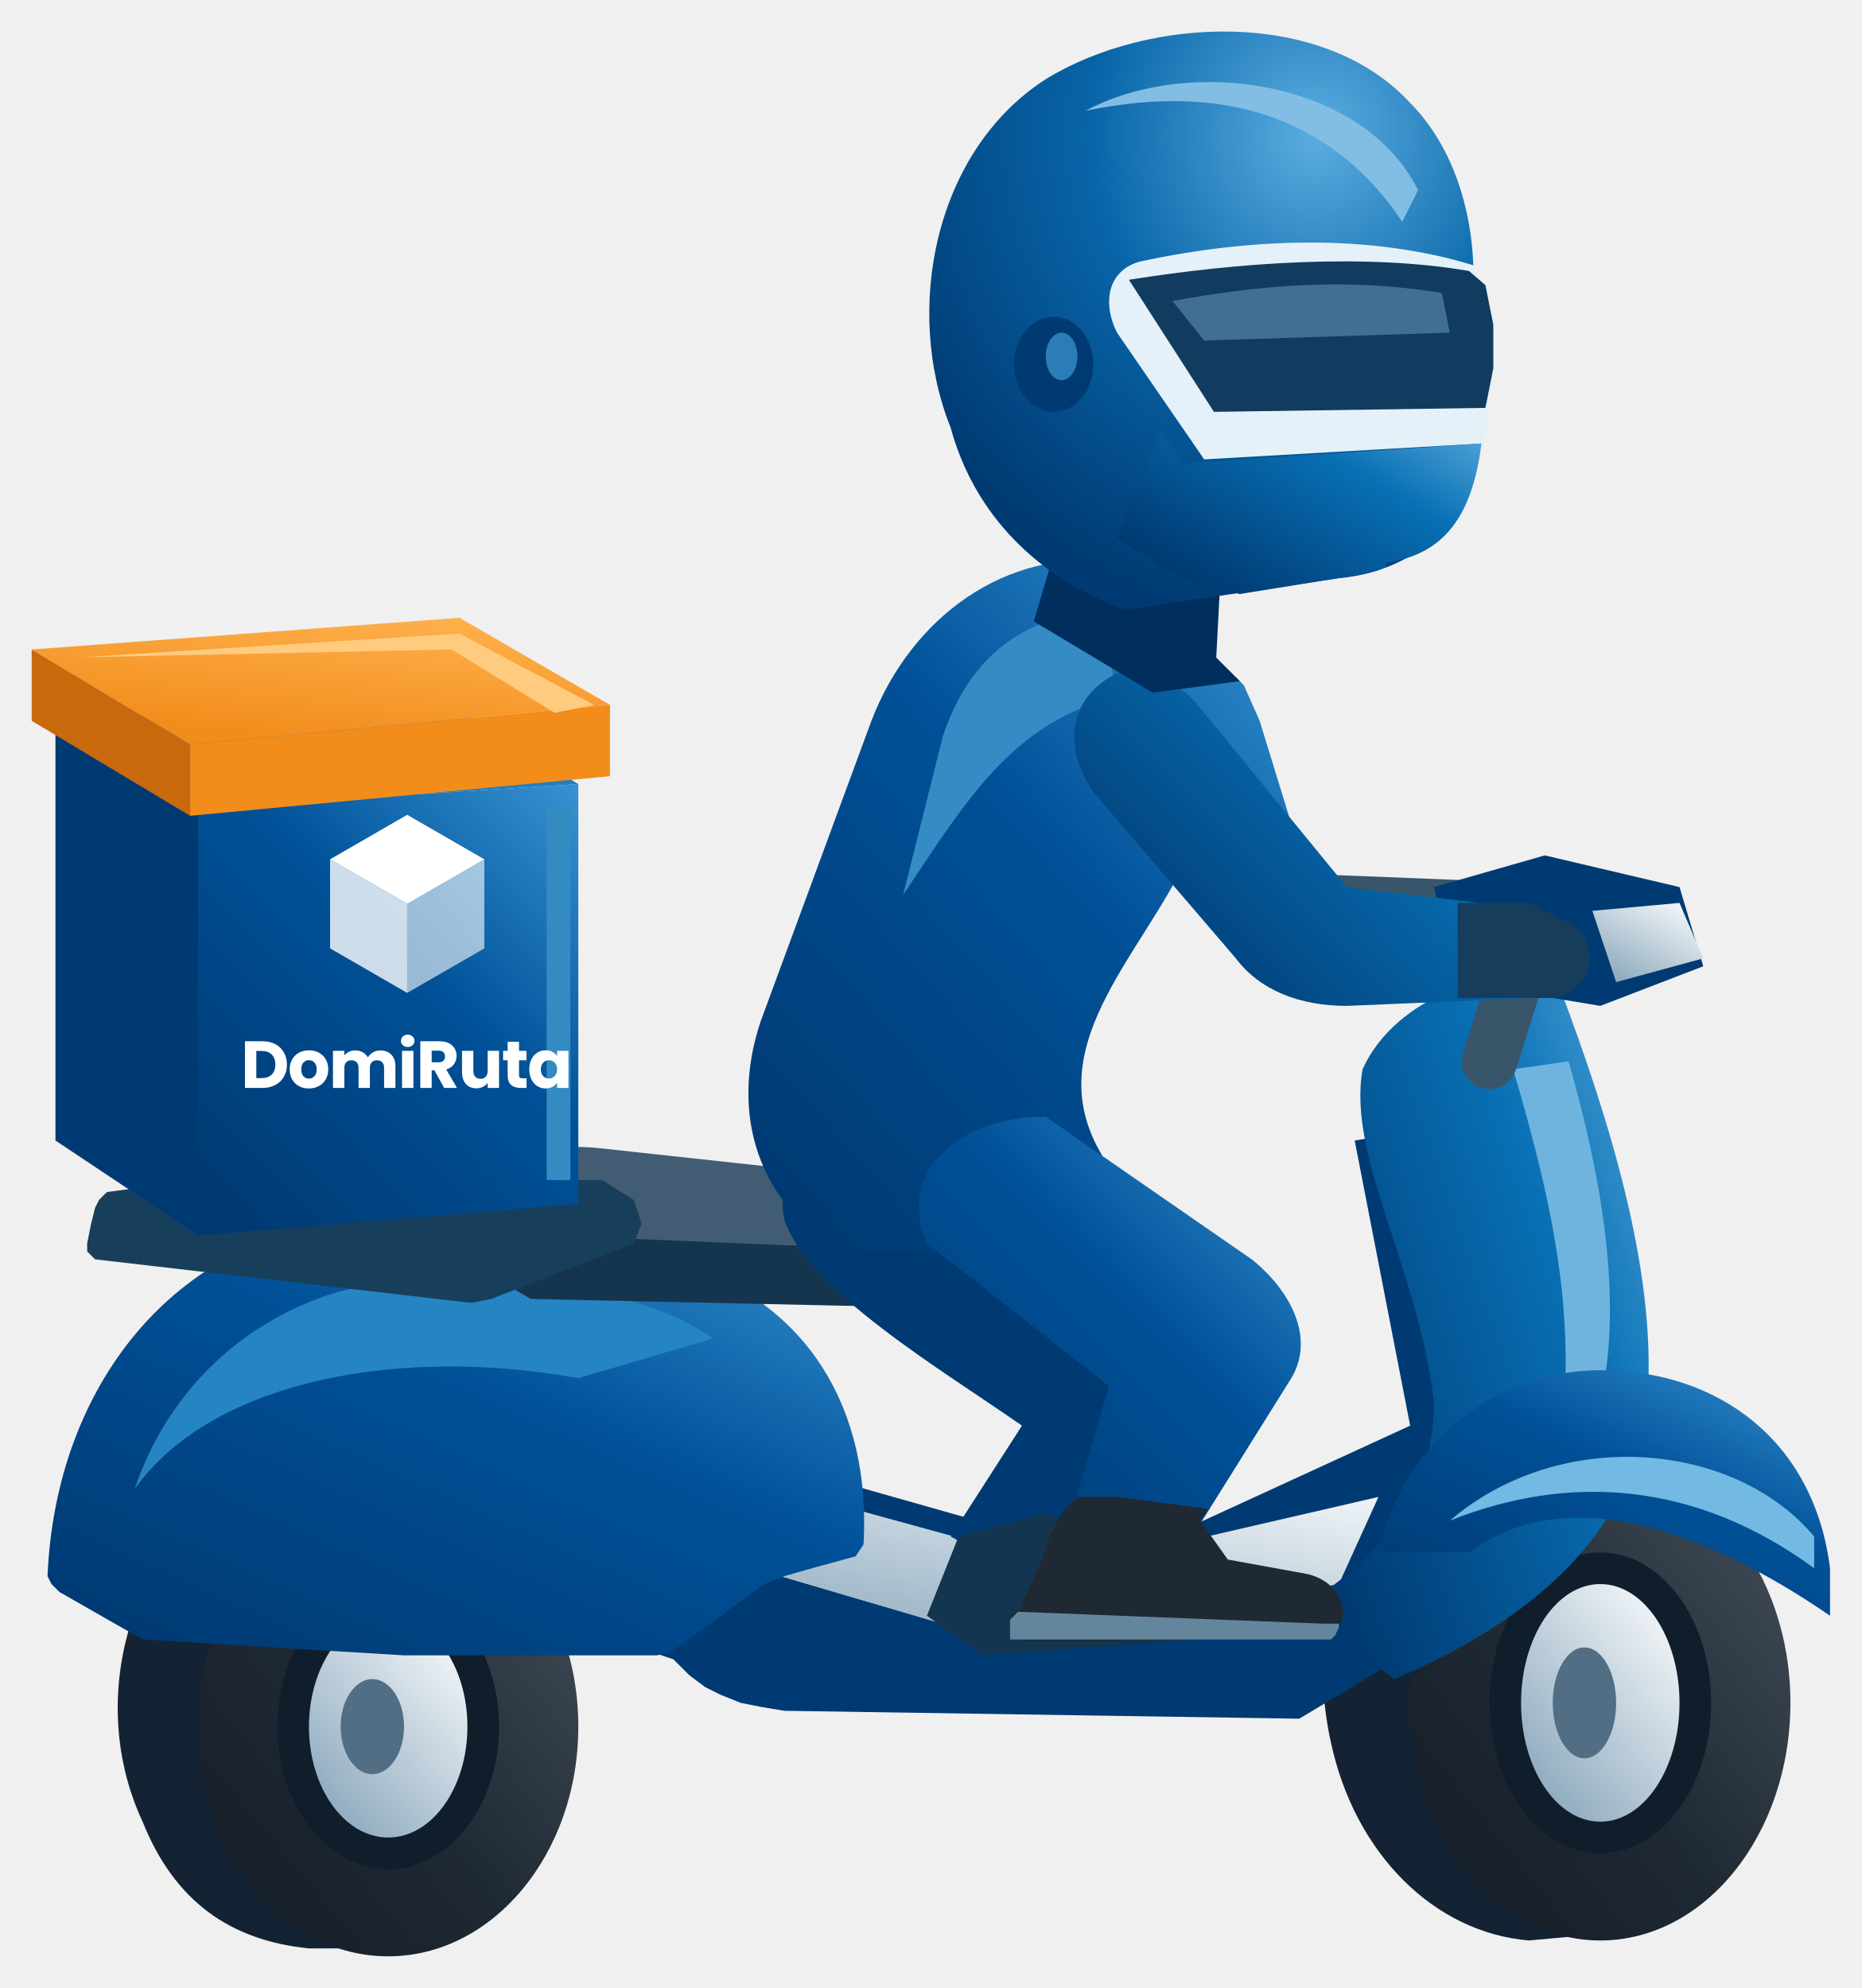
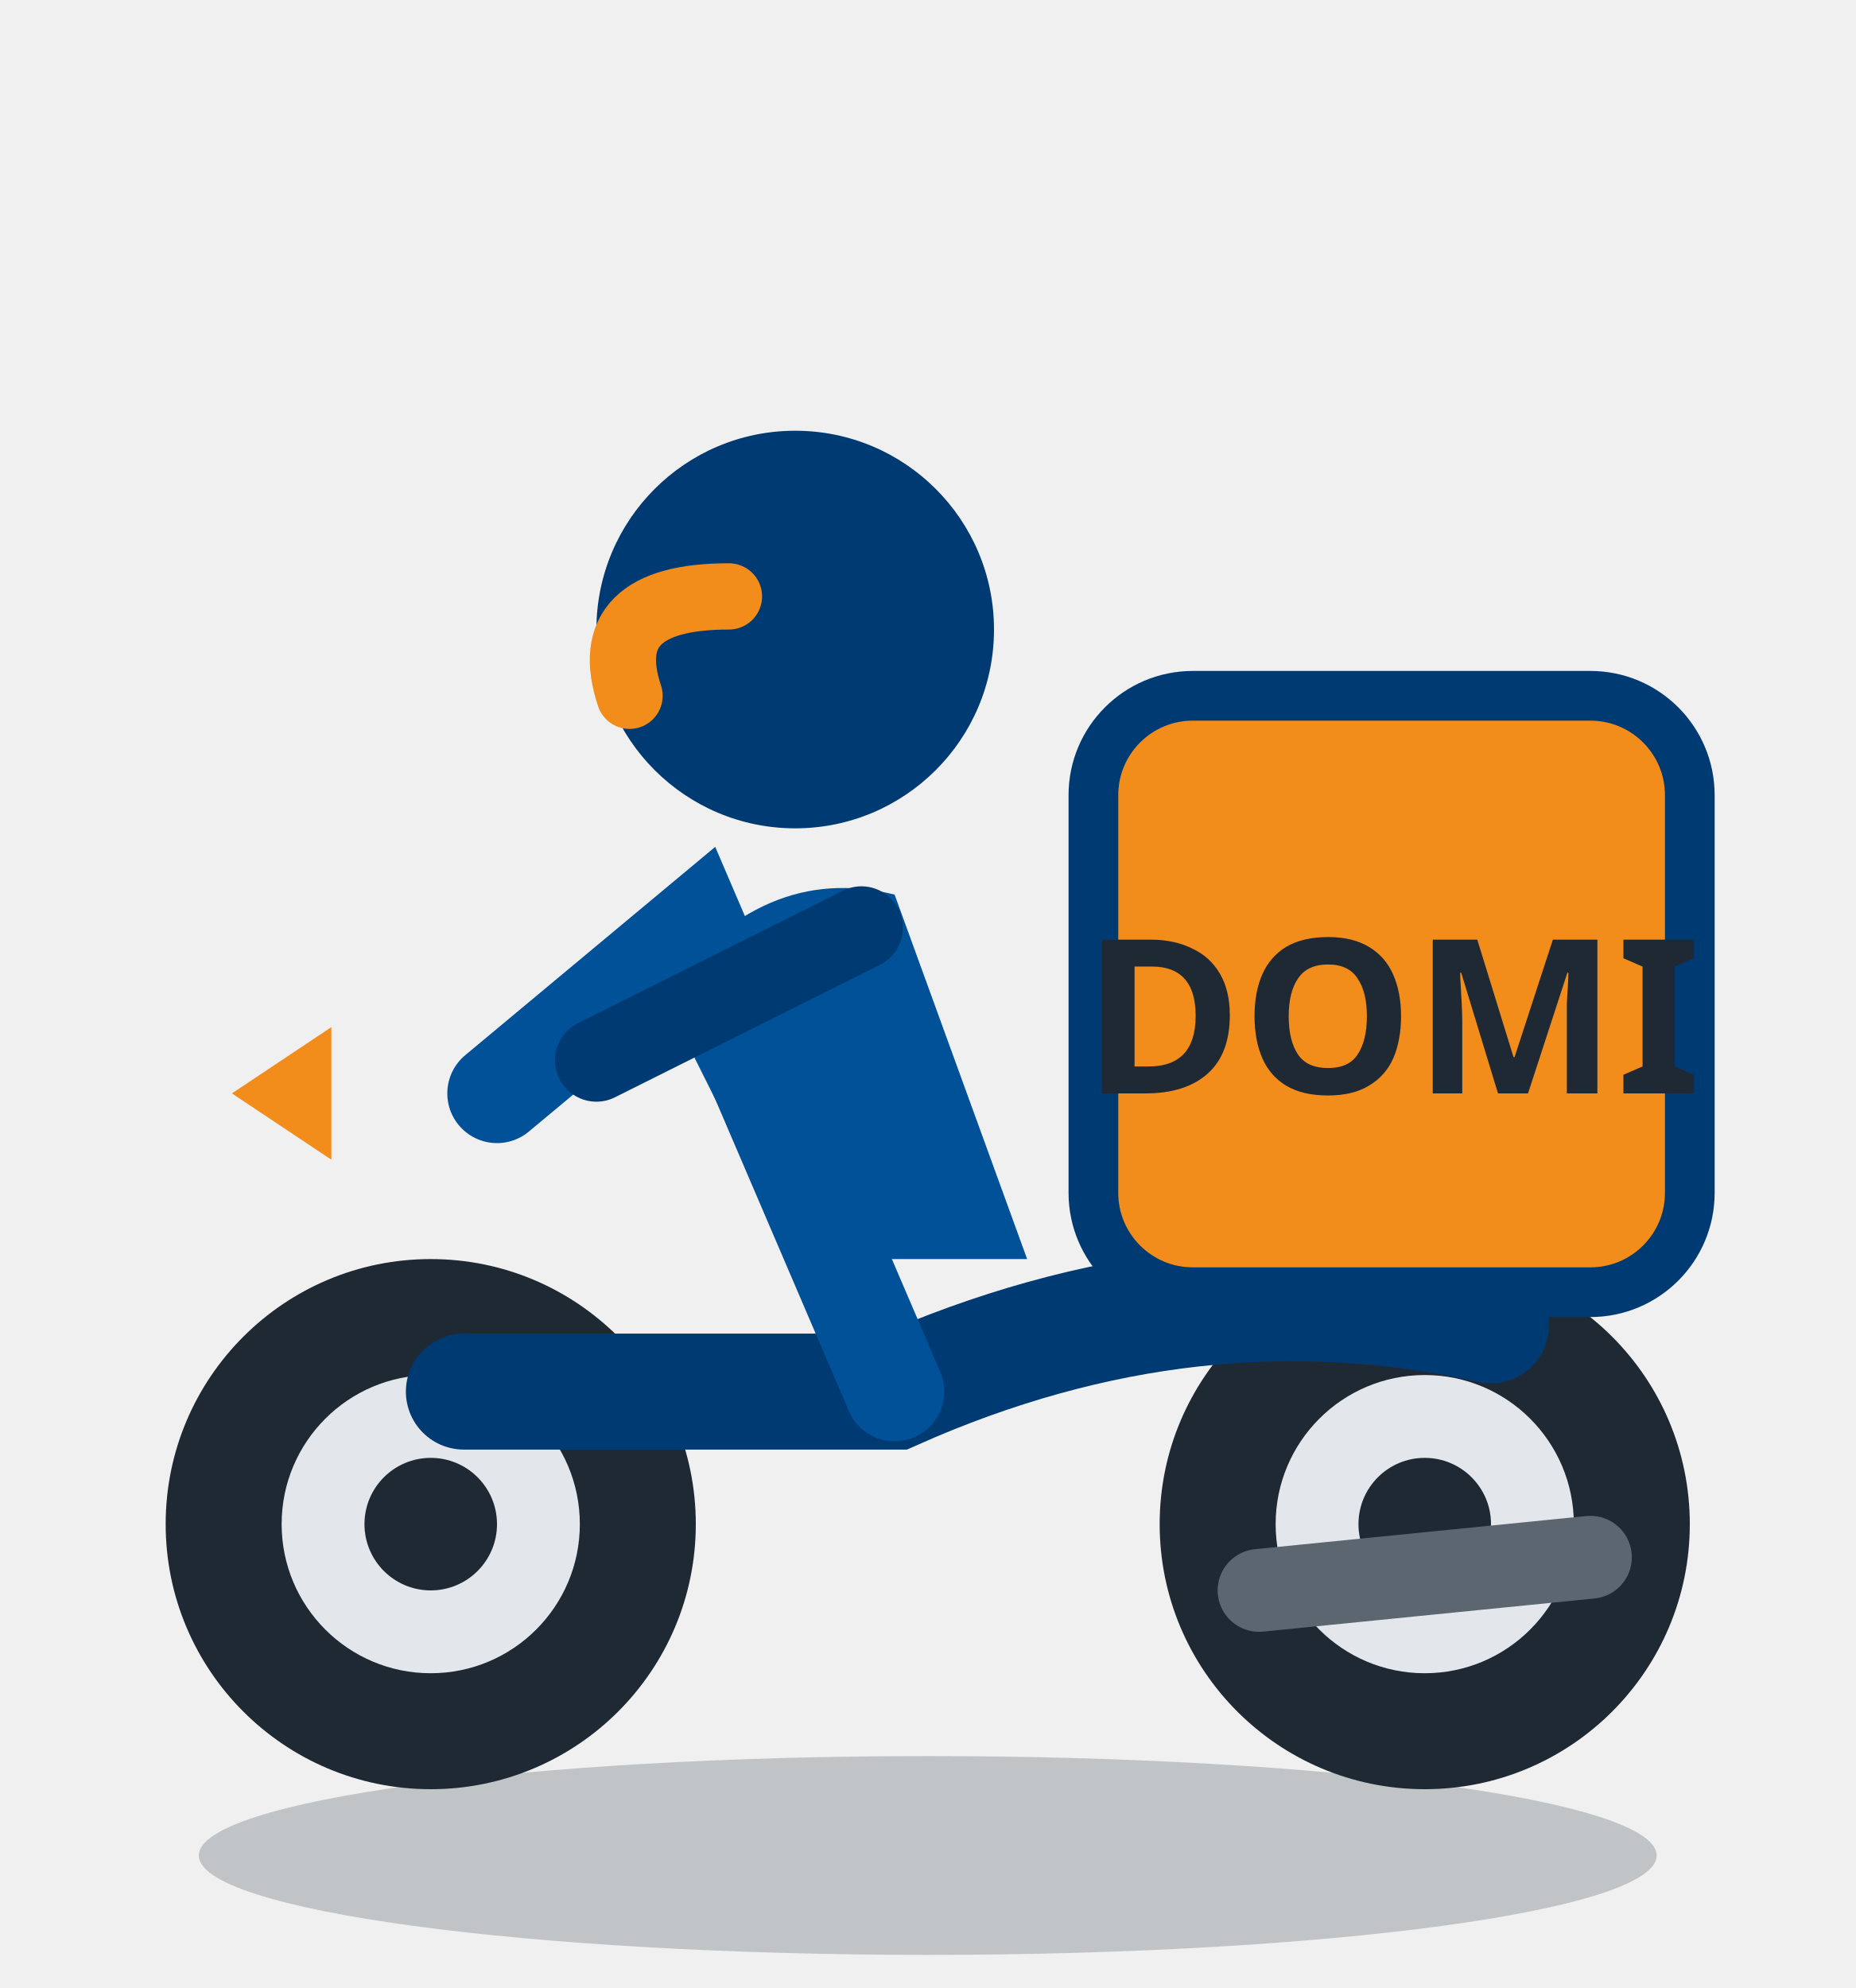
- <svg xmlns="http://www.w3.org/2000/svg" width="235" height="251" viewBox="45 31 235 251" fill="none">
-   <g transform="translate(325 0) scale(-1 1)">
-     <path d="M65 232C66 217 77 207 91 210C108 214 116 233 112 251C109 265 99 275 87 276L76 275L65 232Z" fill="#142333" />
-     <path d="M78 276C91.255 276 102 262.569 102 246C102 229.431 91.255 216 78 216C64.745 216 54 229.431 54 246C54 262.569 64.745 276 78 276Z" fill="url(#paint0_linear_75_39)" />
-     <path d="M78 265C85.732 265 92 256.493 92 246C92 235.507 85.732 227 78 227C70.268 227 64 235.507 64 246C64 256.493 70.268 265 78 265Z" fill="#101E2C" />
-     <path d="M78 261C83.523 261 88 254.284 88 246C88 237.716 83.523 231 78 231C72.477 231 68 237.716 68 246C68 254.284 72.477 261 78 261Z" fill="url(#paint1_linear_75_39)" />
-     <path d="M80 253C82.209 253 84 249.866 84 246C84 242.134 82.209 239 80 239C77.791 239 76 242.134 76 246C76 249.866 77.791 253 80 253Z" fill="#526E84" />
-     <path d="M221 229C226 216 239 211 250 218C264 227 269 246 262 261C258 271 251 276 241 277H230L221 229Z" fill="#142333" />
-     <path d="M231 278C244.255 278 255 265.016 255 249C255 232.984 244.255 220 231 220C217.745 220 207 232.984 207 249C207 265.016 217.745 278 231 278Z" fill="url(#paint2_linear_75_39)" />
-     <path d="M231 267C238.732 267 245 258.941 245 249C245 239.059 238.732 231 231 231C223.268 231 217 239.059 217 249C217 258.941 223.268 267 231 267Z" fill="#101E2C" />
-     <path d="M231 263C236.523 263 241 256.732 241 249C241 241.268 236.523 235 231 235C225.477 235 221 241.268 221 249C221 256.732 225.477 263 231 263Z" fill="url(#paint3_linear_75_39)" />
-     <path d="M233 255C235.209 255 237 252.314 237 249C237 245.686 235.209 243 233 243C230.791 243 229 245.686 229 249C229 252.314 230.791 255 233 255Z" fill="#526E84" />
-     <path d="M91 172L109 175L102 211L139 228L199 211L222 229L198 239.5L195 240.5L193 242.5L191 244L189 245L186.5 246L184 246.5L181 247L116 248L86 230L91 172Z" fill="#003A73" />
-     <path d="M106 220L145 229L196 215L202 224L151 239L111 231L106 220Z" fill="url(#paint4_linear_75_39)" />
-     <path d="M111 231L151 239L202 224L201 232L151 247L111 239V231Z" fill="#003A73" />
-     <path d="M171 226C170 209 178 195.5 194 190.5L212.5 187.5L235 185C258 187 273 206 274 230L273.5 231L273 231.5L272.5 232L262 238L229 240H197L195.5 239.5L194.5 239L183.5 231L181 230L177 228.863L172 227.5L171 226L192 222.5L204 240H197C190 232 180 228 171 226Z" fill="url(#paint5_linear_75_39)" />
-     <path d="M190 200C201 192 227 190 240 195C253 200 260 210 263 219C253 205 229 201 207 205L190 200Z" fill="#2584C2" />
-     <path d="M219 218H249ZM218 225H250Z" fill="#003A73" />
-     <path d="M83 156C91 152 104 157 108 166C110 177 101 191 99 208C99 220 106 228 116 234L104 243C85 235 73 223 72 207C71 191 77 172 83 156Z" fill="url(#paint6_linear_75_39)" />
-     <path d="M82 165C78 179 75 195 78 208C79 212 81 215 84 218C80 200 84 183 89 166L82 165Z" fill="#6FB4DF" />
-     <path d="M49 229C51 213 63 204 78 204C91 204 103 213 106 227H94.5C82.5 218 65 224 49 235V229Z" fill="url(#paint7_linear_75_39)" />
-     <path d="M51 225C61 213 83 211 97 223C82 217 66 218 51 229V225Z" fill="#72B9E3" />
-     <path d="M158 181L210 178C218 178 225 182 225 188L213 195L167 196C158 194 153 187 158 181Z" fill="#15354F" />
-     <path d="M158 181L204 176C213 175 220 178 223 182L210 187L162 189C156 188 153 184 158 181Z" fill="#425D73" />
-     <path d="M92 165L86 146L111 145" stroke-width="7" stroke-linecap="round" stroke="#385569" />
-     <path d="M68 143L85 139L99 143L96 155L78 158L65 153L68 143Z" fill="#003A73" />
-     <path d="M68 145L79 146L76 155L65 152L68 145Z" fill="url(#paint8_linear_75_39)" />
-     <path d="M160 171C172 169 183 174 181 185C178 194 161 204 151 211L160 225L147 232L128 211C124 205 128 199 134 195L152 181L160 171Z" fill="#003A73" />
-     <path d="M159 225L148 222L134 229C128 231 126 235 129 238L156 240L163 235L159 225Z" fill="#13354F" />
-     <path d="M139 102C153 100 165 109 170 122L184 160C188 172 184 183 174 189H145L139 183L140.5 177.5C149.5 163.5 136 152 130 139L117 135L121 122L123 117.5L139 102Z" fill="url(#paint9_linear_75_39)" />
-     <path d="M141 108C152 109 158 115 161 124L166 144C158 132 152 122 139 119L141 108Z" fill="#358BC4" />
-     <path d="M148 172C159 172 167 179 163 188L140 206L145 223L132 229L117 205C114 200 117 194 122 190L148 172Z" fill="url(#paint10_linear_75_39)" />
-     <path d="M145.5 221.5L144 220L139 220L127.5 221.5L128.5 223L125.018 227.902L114.985 229.732C110.969 230.663 108.901 234.629 111.85 237.679L139.846 238.156L150.5 238.156L152.5 237.679L152.5 235L151 234L151 233.5L148.559 228.13L147.5 225L146.5 223L145.5 221.5Z" fill="#1F2933" />
-     <path d="M151.5 234.5L113 236H111V236.5L111.5 237.5L112 238H140H152.5V236V235.5L152 235L151.5 234.5Z" fill="#64869D" />
-     <path d="M139 116C145 119 146 125 142 131L124 152C121 156 116 158 110 158L86 157L85 146L110 143L128 121C131 117 135 115 139 116Z" fill="url(#paint11_linear_75_39)" />
-     <path d="M87 145H96V157H84C79 156 78 151 81 148L87 145Z" fill="#173D5C" />
-     <path d="M125.5 95.454L144.5 92.454L149.5 109.454L134.5 118.454L123.5 117L126.5 114L126.5 114.454L125.5 95.454Z" fill="#002E5D" />
-     <path d="M102 44C113 32 135 33 148 41C162 50 166 70 160 85C157 96 149 104 138 108L111 104C100 103 93 95 93 85L94 66C94 57 97 49 102 44Z" fill="url(#paint12_radial_75_39)" />
-     <path d="M101 55C108 41 130 38 143 45C124 41 111 47 103 59L101 55Z" fill="#82BEE3" />
-     <path d="M94 64.5C107 60.5 122 61 136 64C140 65 141 69 139 73L128 89L93 87C91.5 85.5 92 72.5 94 64.5Z" fill="#E5F1F8" />
-     <path d="M94.573 65.212C107.451 62.989 123.549 64.1 137.5 66.324L126.768 83L92.5 82.5L91.5 77.5V72L92.5 67L94.573 65.212Z" fill="#113C60" />
-     <path d="M98 68C110 66 121 67 132 69L128 74L97 73L98 68Z" fill="#416F91" />
-     <path d="M92.998 87L130.5 89.5L133.5 85.5L138.998 99L130.998 104L123.5 106L107.997 103.5L106 103L105 102.5V102C97 101 93.998 95 92.998 87Z" fill="url(#paint13_linear_75_39)" />
-     <path d="M147 83C149.761 83 152 80.314 152 77C152 73.686 149.761 71 147 71C144.239 71 142 73.686 142 77C142 80.314 144.239 83 147 83Z" fill="#003A73" />
-     <path d="M146 79C147.105 79 148 77.657 148 76C148 74.343 147.105 73 146 73C144.895 73 144 74.343 144 76C144 77.657 144.895 79 146 79Z" fill="#2A7DB7" />
-     <path d="M204 180H255L266.5 181.5L267.5 182.5L268 183.5L268.5 185.5L269 188V189L268 190L220.5 195.5L218 195L200 188L199 185.5L200 182.5L204 180Z" fill="#173F5C" />
-     <path d="M207 130L255 133V187L207 183V130Z" fill="url(#paint14_linear_75_39)" />
-     <path d="M255 133L273 122V175L255 187V133Z" fill="#003A73" />
-     <path d="M207 130L225 119L273 122L255 133L207 130Z" fill="#247EBB" />
-     <path d="M203 120L222 109L276 113L256 125L203 120Z" fill="url(#paint15_linear_75_39)" />
-     <path d="M203 120L256 125V134L203 129V120Z" fill="#F28C1B" />
-     <path d="M256 125L276 113V122L256 134V125Z" fill="#C9690D" />
-     <path d="M205 120L222 111L270 114L223 113L210 121L205 120Z" fill="#FFCB7F" />
-     <path d="M208 133H211V180H208V133Z" fill="#338BC2" />
-     <g transform="translate(462 0) scale(-1 1)">
-       <path d="M223.664 139.497L233.4 133.875L243.137 139.497L233.4 145.118L223.664 139.497Z" fill="white" />
-       <path d="M223.664 139.497L233.4 145.118V156.361L223.664 150.74V139.497Z" fill="white" fill-opacity="0.8" />
-       <path d="M233.4 145.118L243.137 139.497V150.74L233.4 156.361V145.118Z" fill="white" fill-opacity="0.6" />
-       <path d="M215.128 162.466C215.749 162.466 216.292 162.589 216.757 162.836C217.221 163.082 217.58 163.429 217.831 163.877C218.089 164.319 218.218 164.831 218.218 165.413C218.218 165.989 218.089 166.501 217.831 166.949C217.58 167.397 217.219 167.744 216.748 167.99C216.284 168.236 215.744 168.359 215.128 168.359H212.92V162.466H215.128ZM215.036 167.117C215.579 167.117 216.001 166.969 216.304 166.672C216.606 166.375 216.757 165.956 216.757 165.413C216.757 164.87 216.606 164.447 216.304 164.145C216.001 163.843 215.579 163.692 215.036 163.692H214.356V167.117H215.036ZM220.984 168.427C220.525 168.427 220.111 168.329 219.742 168.133C219.378 167.937 219.09 167.657 218.877 167.293C218.67 166.93 218.566 166.504 218.566 166.017C218.566 165.536 218.673 165.113 218.885 164.75C219.098 164.38 219.389 164.098 219.759 163.902C220.128 163.706 220.542 163.608 221.001 163.608C221.46 163.608 221.874 163.706 222.243 163.902C222.613 164.098 222.904 164.38 223.117 164.75C223.329 165.113 223.436 165.536 223.436 166.017C223.436 166.499 223.326 166.924 223.108 167.293C222.895 167.657 222.602 167.937 222.227 168.133C221.857 168.329 221.443 168.427 220.984 168.427ZM220.984 167.184C221.258 167.184 221.491 167.083 221.681 166.882C221.877 166.681 221.975 166.392 221.975 166.017C221.975 165.642 221.88 165.354 221.689 165.153C221.505 164.951 221.275 164.85 221.001 164.85C220.721 164.85 220.489 164.951 220.304 165.153C220.12 165.349 220.027 165.637 220.027 166.017C220.027 166.392 220.117 166.681 220.296 166.882C220.481 167.083 220.71 167.184 220.984 167.184ZM230.006 163.625C230.588 163.625 231.05 163.801 231.392 164.154C231.738 164.506 231.912 164.996 231.912 165.623V168.359H230.485V165.816C230.485 165.514 230.404 165.281 230.241 165.119C230.085 164.951 229.866 164.867 229.587 164.867C229.307 164.867 229.086 164.951 228.923 165.119C228.767 165.281 228.688 165.514 228.688 165.816V168.359H227.261V165.816C227.261 165.514 227.18 165.281 227.018 165.119C226.861 164.951 226.643 164.867 226.363 164.867C226.083 164.867 225.862 164.951 225.7 165.119C225.543 165.281 225.465 165.514 225.465 165.816V168.359H224.029V163.675H225.465V164.263C225.61 164.067 225.801 163.913 226.036 163.801C226.271 163.684 226.536 163.625 226.833 163.625C227.186 163.625 227.499 163.7 227.773 163.851C228.053 164.003 228.271 164.218 228.428 164.498C228.59 164.24 228.811 164.031 229.091 163.868C229.371 163.706 229.676 163.625 230.006 163.625ZM233.47 163.188C233.218 163.188 233.011 163.115 232.849 162.97C232.692 162.819 232.614 162.634 232.614 162.416C232.614 162.192 232.692 162.007 232.849 161.862C233.011 161.711 233.218 161.635 233.47 161.635C233.716 161.635 233.918 161.711 234.074 161.862C234.237 162.007 234.318 162.192 234.318 162.416C234.318 162.634 234.237 162.819 234.074 162.97C233.918 163.115 233.716 163.188 233.47 163.188ZM234.184 163.675V168.359H232.748V163.675H234.184ZM238.061 168.359L236.836 166.135H236.492V168.359H235.056V162.466H237.465C237.93 162.466 238.324 162.547 238.649 162.71C238.979 162.872 239.225 163.096 239.388 163.381C239.55 163.661 239.631 163.975 239.631 164.322C239.631 164.713 239.519 165.063 239.295 165.371C239.077 165.679 238.753 165.897 238.322 166.026L239.682 168.359H238.061ZM236.492 165.119H237.381C237.644 165.119 237.84 165.055 237.969 164.926C238.103 164.797 238.171 164.615 238.171 164.38C238.171 164.156 238.103 163.98 237.969 163.851C237.84 163.723 237.644 163.658 237.381 163.658H236.492V165.119ZM244.99 163.675V168.359H243.555V167.721C243.409 167.929 243.21 168.096 242.958 168.225C242.712 168.348 242.438 168.41 242.136 168.41C241.778 168.41 241.461 168.331 241.187 168.175C240.913 168.012 240.7 167.78 240.549 167.478C240.398 167.176 240.322 166.82 240.322 166.412V163.675H241.75V166.219C241.75 166.532 241.831 166.776 241.993 166.949C242.155 167.123 242.374 167.209 242.648 167.209C242.928 167.209 243.149 167.123 243.311 166.949C243.473 166.776 243.555 166.532 243.555 166.219V163.675H244.99ZM248.464 167.142V168.359H247.734C247.213 168.359 246.807 168.234 246.516 167.982C246.225 167.724 246.08 167.307 246.08 166.731V164.867H245.509V163.675H246.08V162.533H247.515V163.675H248.456V164.867H247.515V166.748C247.515 166.888 247.549 166.988 247.616 167.05C247.683 167.111 247.795 167.142 247.952 167.142H248.464ZM248.81 166.009C248.81 165.528 248.9 165.105 249.079 164.741C249.264 164.378 249.513 164.098 249.826 163.902C250.14 163.706 250.489 163.608 250.876 163.608C251.206 163.608 251.494 163.675 251.74 163.809C251.992 163.944 252.185 164.12 252.319 164.338V163.675H253.755V168.359H252.319V167.696C252.18 167.915 251.984 168.091 251.732 168.225C251.486 168.359 251.197 168.427 250.867 168.427C250.487 168.427 250.14 168.329 249.826 168.133C249.513 167.931 249.264 167.649 249.079 167.285C248.9 166.916 248.81 166.49 248.81 166.009ZM252.319 166.017C252.319 165.659 252.219 165.376 252.017 165.169C251.821 164.962 251.581 164.859 251.295 164.859C251.01 164.859 250.766 164.962 250.565 165.169C250.369 165.371 250.271 165.651 250.271 166.009C250.271 166.367 250.369 166.653 250.565 166.865C250.766 167.072 251.01 167.176 251.295 167.176C251.581 167.176 251.821 167.072 252.017 166.865C252.219 166.658 252.319 166.375 252.319 166.017Z" fill="white" />
-     </g>
-   </g>
-   <defs>
-     <linearGradient id="paint0_linear_75_39" x1="54" y1="216" x2="112.537" y2="262.829" gradientUnits="userSpaceOnUse">
-       <stop stop-color="#46515D" />
-       <stop offset="0.55" stop-color="#1F2933" />
-       <stop offset="1" stop-color="#141C26" />
-     </linearGradient>
-     <linearGradient id="paint1_linear_75_39" x1="68" y1="231" x2="92.197" y2="251.164" gradientUnits="userSpaceOnUse">
-       <stop stop-color="white" />
-       <stop offset="1" stop-color="#8BA8BD" />
-     </linearGradient>
-     <linearGradient id="paint2_linear_75_39" x1="207" y1="220" x2="263.977" y2="267.153" gradientUnits="userSpaceOnUse">
-       <stop stop-color="#46515D" />
-       <stop offset="0.55" stop-color="#1F2933" />
-       <stop offset="1" stop-color="#141C26" />
-     </linearGradient>
-     <linearGradient id="paint3_linear_75_39" x1="221" y1="235" x2="243.813" y2="255.369" gradientUnits="userSpaceOnUse">
-       <stop stop-color="white" />
-       <stop offset="1" stop-color="#8BA8BD" />
-     </linearGradient>
-     <linearGradient id="paint4_linear_75_39" x1="106" y1="215" x2="113.569" y2="252.846" gradientUnits="userSpaceOnUse">
-       <stop stop-color="white" />
-       <stop offset="1" stop-color="#8BA8BD" />
-     </linearGradient>
-     <linearGradient id="paint5_linear_75_39" x1="170.931" y1="185" x2="206.57" y2="263.572" gradientUnits="userSpaceOnUse">
-       <stop stop-color="#3693D2" />
-       <stop offset="0.45" stop-color="#005198" />
-       <stop offset="1" stop-color="#003A73" />
-     </linearGradient>
-     <linearGradient id="paint6_linear_75_39" x1="71.89" y1="154.606" x2="130.466" y2="175.067" gradientUnits="userSpaceOnUse">
-       <stop stop-color="#54A5D9" />
-       <stop offset="0.36" stop-color="#0870B4" />
-       <stop offset="1" stop-color="#003A73" />
-     </linearGradient>
-     <linearGradient id="paint7_linear_75_39" x1="49" y1="204" x2="69.338" y2="247.996" gradientUnits="userSpaceOnUse">
-       <stop stop-color="#3693D2" />
-       <stop offset="0.45" stop-color="#005198" />
-       <stop offset="1" stop-color="#003A73" />
-     </linearGradient>
-     <linearGradient id="paint8_linear_75_39" x1="65" y1="145" x2="72.065" y2="157.363" gradientUnits="userSpaceOnUse">
-       <stop stop-color="white" />
-       <stop offset="1" stop-color="#8BA8BD" />
-     </linearGradient>
-     <linearGradient id="paint9_linear_75_39" x1="119" y1="101.722" x2="193.725" y2="168.737" gradientUnits="userSpaceOnUse">
-       <stop stop-color="#3693D2" />
-       <stop offset="0.45" stop-color="#005198" />
-       <stop offset="1" stop-color="#003A73" />
-     </linearGradient>
-     <linearGradient id="paint10_linear_75_39" x1="115.803" y1="172" x2="164.894" y2="220.881" gradientUnits="userSpaceOnUse">
-       <stop stop-color="#3693D2" />
-       <stop offset="0.45" stop-color="#005198" />
-       <stop offset="1" stop-color="#003A73" />
-     </linearGradient>
-     <linearGradient id="paint11_linear_75_39" x1="85" y1="115.745" x2="129.965" y2="159.992" gradientUnits="userSpaceOnUse">
-       <stop stop-color="#54A5D9" />
-       <stop offset="0.36" stop-color="#0870B4" />
-       <stop offset="1" stop-color="#003A73" />
-     </linearGradient>
-     <radialGradient id="paint12_radial_75_39" cx="0" cy="0" r="1" gradientUnits="userSpaceOnUse" gradientTransform="translate(113.91 48.1245) scale(59.245 62.066)">
-       <stop stop-color="#5AADE0" />
-       <stop offset="0.48" stop-color="#0865A8" />
-       <stop offset="1" stop-color="#003A73" />
-     </radialGradient>
-     <linearGradient id="paint13_linear_75_39" x1="95" y1="84" x2="112.701" y2="113.998" gradientUnits="userSpaceOnUse">
-       <stop stop-color="#54A5D9" />
-       <stop offset="0.36" stop-color="#0870B4" />
-       <stop offset="1" stop-color="#003A73" />
-     </linearGradient>
-     <linearGradient id="paint14_linear_75_39" x1="207" y1="130" x2="256.089" y2="178.633" gradientUnits="userSpaceOnUse">
-       <stop stop-color="#3693D2" />
-       <stop offset="0.45" stop-color="#005198" />
-       <stop offset="1" stop-color="#003A73" />
-     </linearGradient>
-     <linearGradient id="paint15_linear_75_39" x1="203" y1="109" x2="205.166" y2="128.763" gradientUnits="userSpaceOnUse">
-       <stop stop-color="#FFB552" />
-       <stop offset="1" stop-color="#F28C1B" />
-     </linearGradient>
-   </defs>
+ <svg xmlns="http://www.w3.org/2000/svg" viewBox="0 0 56 60" width="56" height="60">
+   <ellipse cx="28" cy="56" rx="22" ry="3" fill="rgba(31,41,51,0.22)" />
+   <circle cx="43" cy="46" r="8" fill="#1F2933" />
+   <circle cx="43" cy="46" r="4.5" fill="#E3E7EC" />
+   <circle cx="43" cy="46" r="2" fill="#1F2933" />
+   <circle cx="13" cy="46" r="8" fill="#1F2933" />
+   <circle cx="13" cy="46" r="4.5" fill="#E3E7EC" />
+   <circle cx="13" cy="46" r="2" fill="#1F2933" />
+   <path d="M45 40 Q36 38 27 42 L14 42" stroke="#003A73" stroke-width="3.5" fill="none" stroke-linecap="round" />
+   <path d="M27 42 L21 28 L15 33" stroke="#005198" stroke-width="3" fill="none" stroke-linecap="round" />
+   <path d="M38 48 L48 47" stroke="#5B6670" stroke-width="2.5" stroke-linecap="round" />
+   <polygon points="10,31 7,33 10,35" fill="#F28C1B" />
+   <rect x="33" y="21" width="18" height="18" rx="3" fill="#F28C1B" stroke="#003A73" stroke-width="1.5" />
+   <text x="42" y="33" font-family="'Poppins', sans-serif" font-weight="700" font-size="6.5" fill="#1F2933" text-anchor="middle">DOMI</text>
+   <path d="M31 38 L27 27 Q23 26 20 30 L24 38 Z" fill="#005198" />
+   <path d="M26 28 L18 32" stroke="#003A73" stroke-width="2.5" stroke-linecap="round" />
+   <circle cx="24" cy="19" r="6" fill="#003A73" />
+   <path d="M22 18 Q18 18 19 21" stroke="#F28C1B" stroke-width="2" fill="none" stroke-linecap="round" />
</svg>
